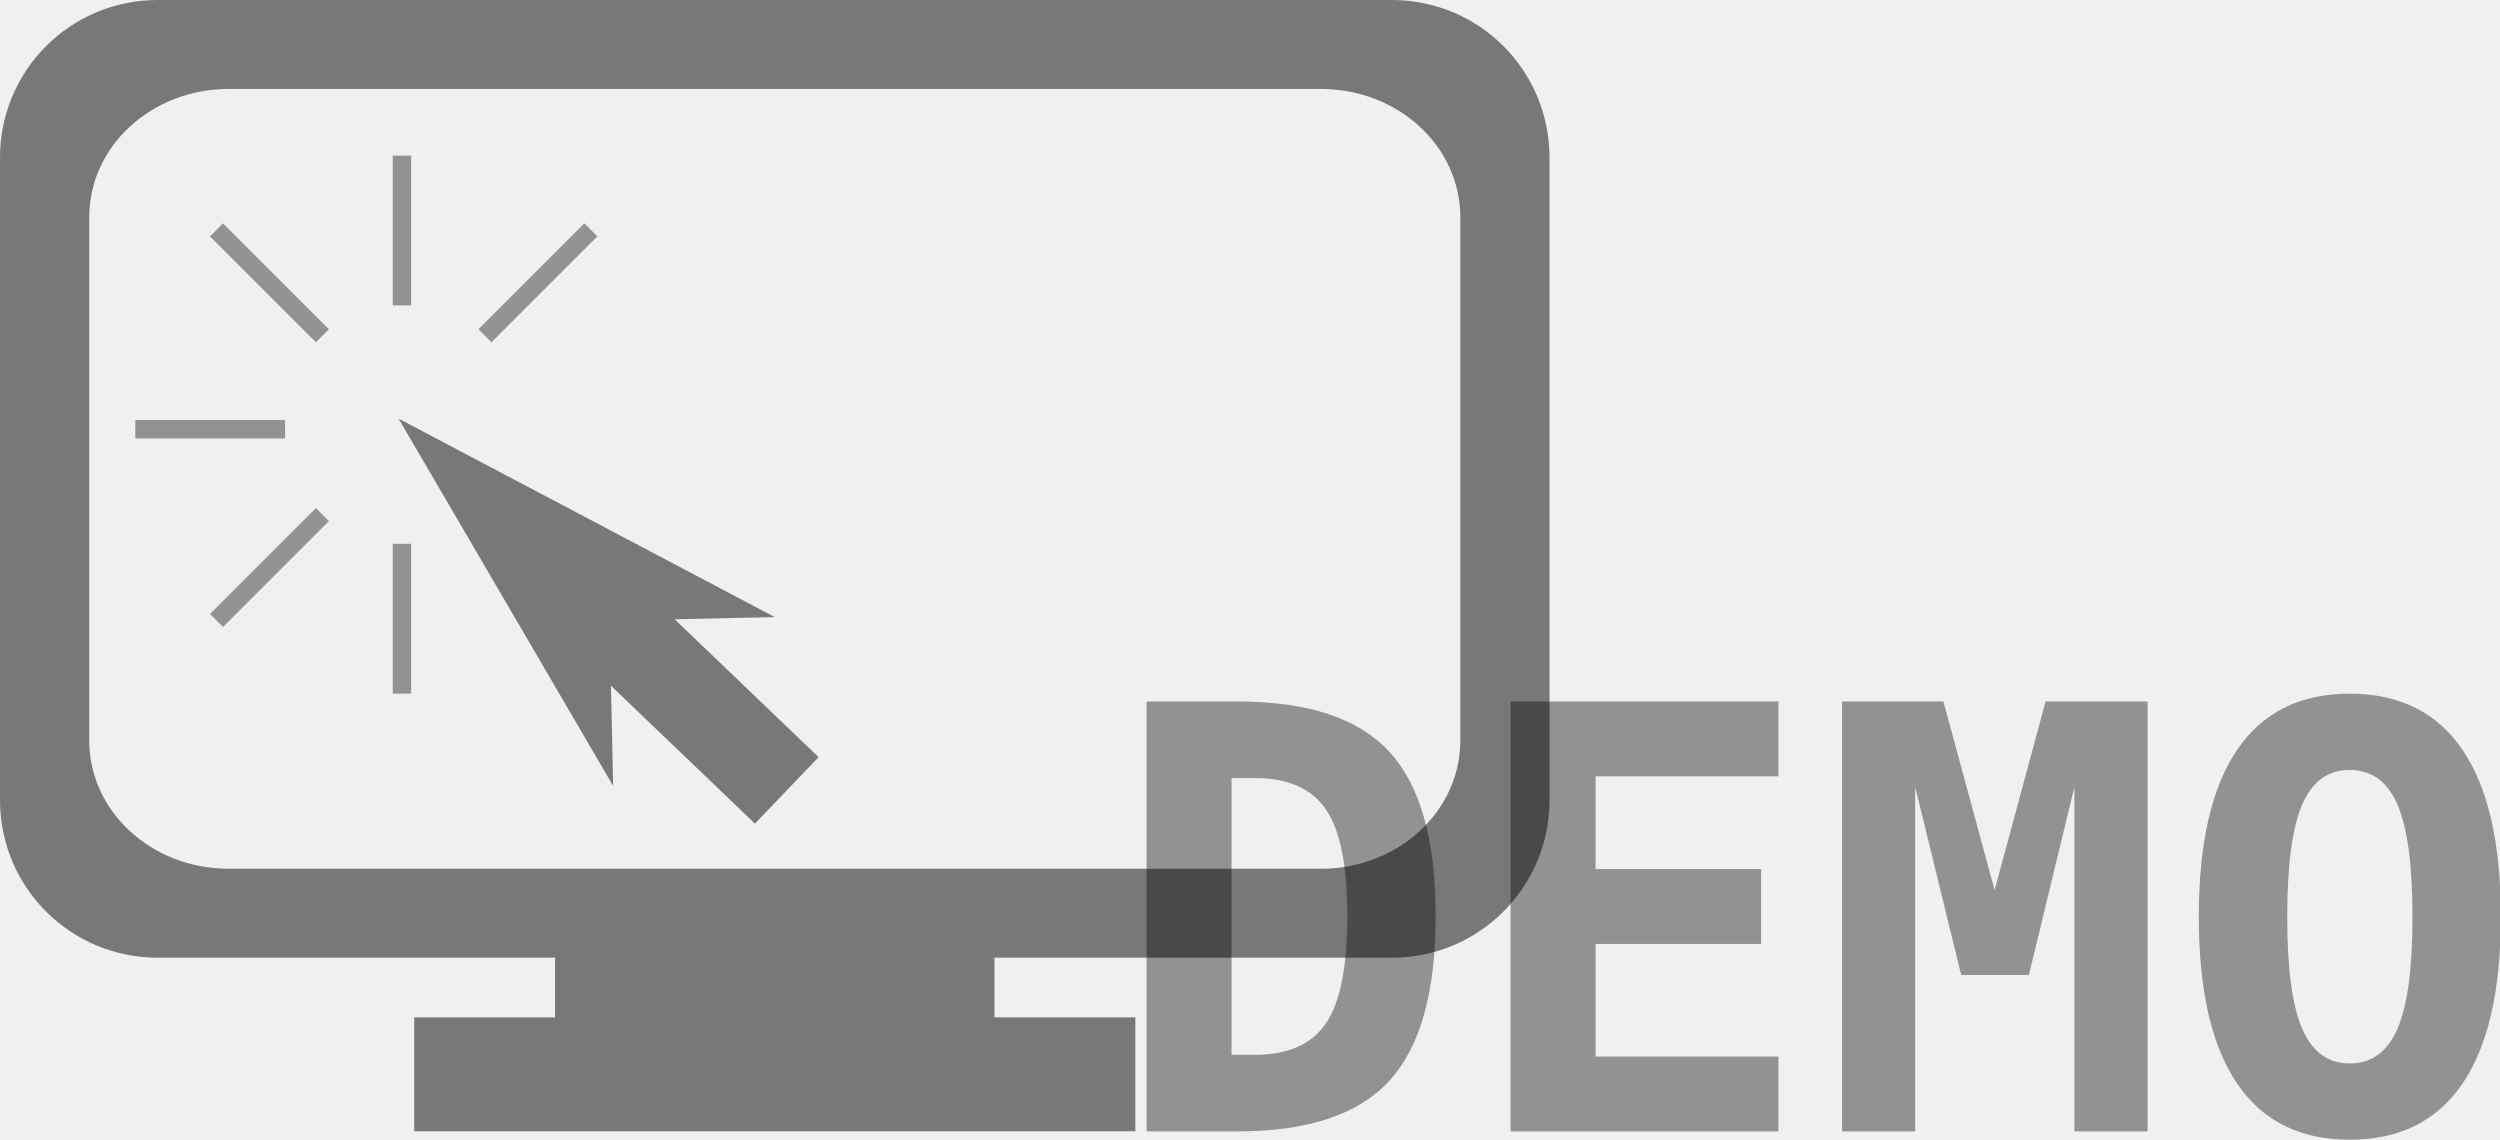
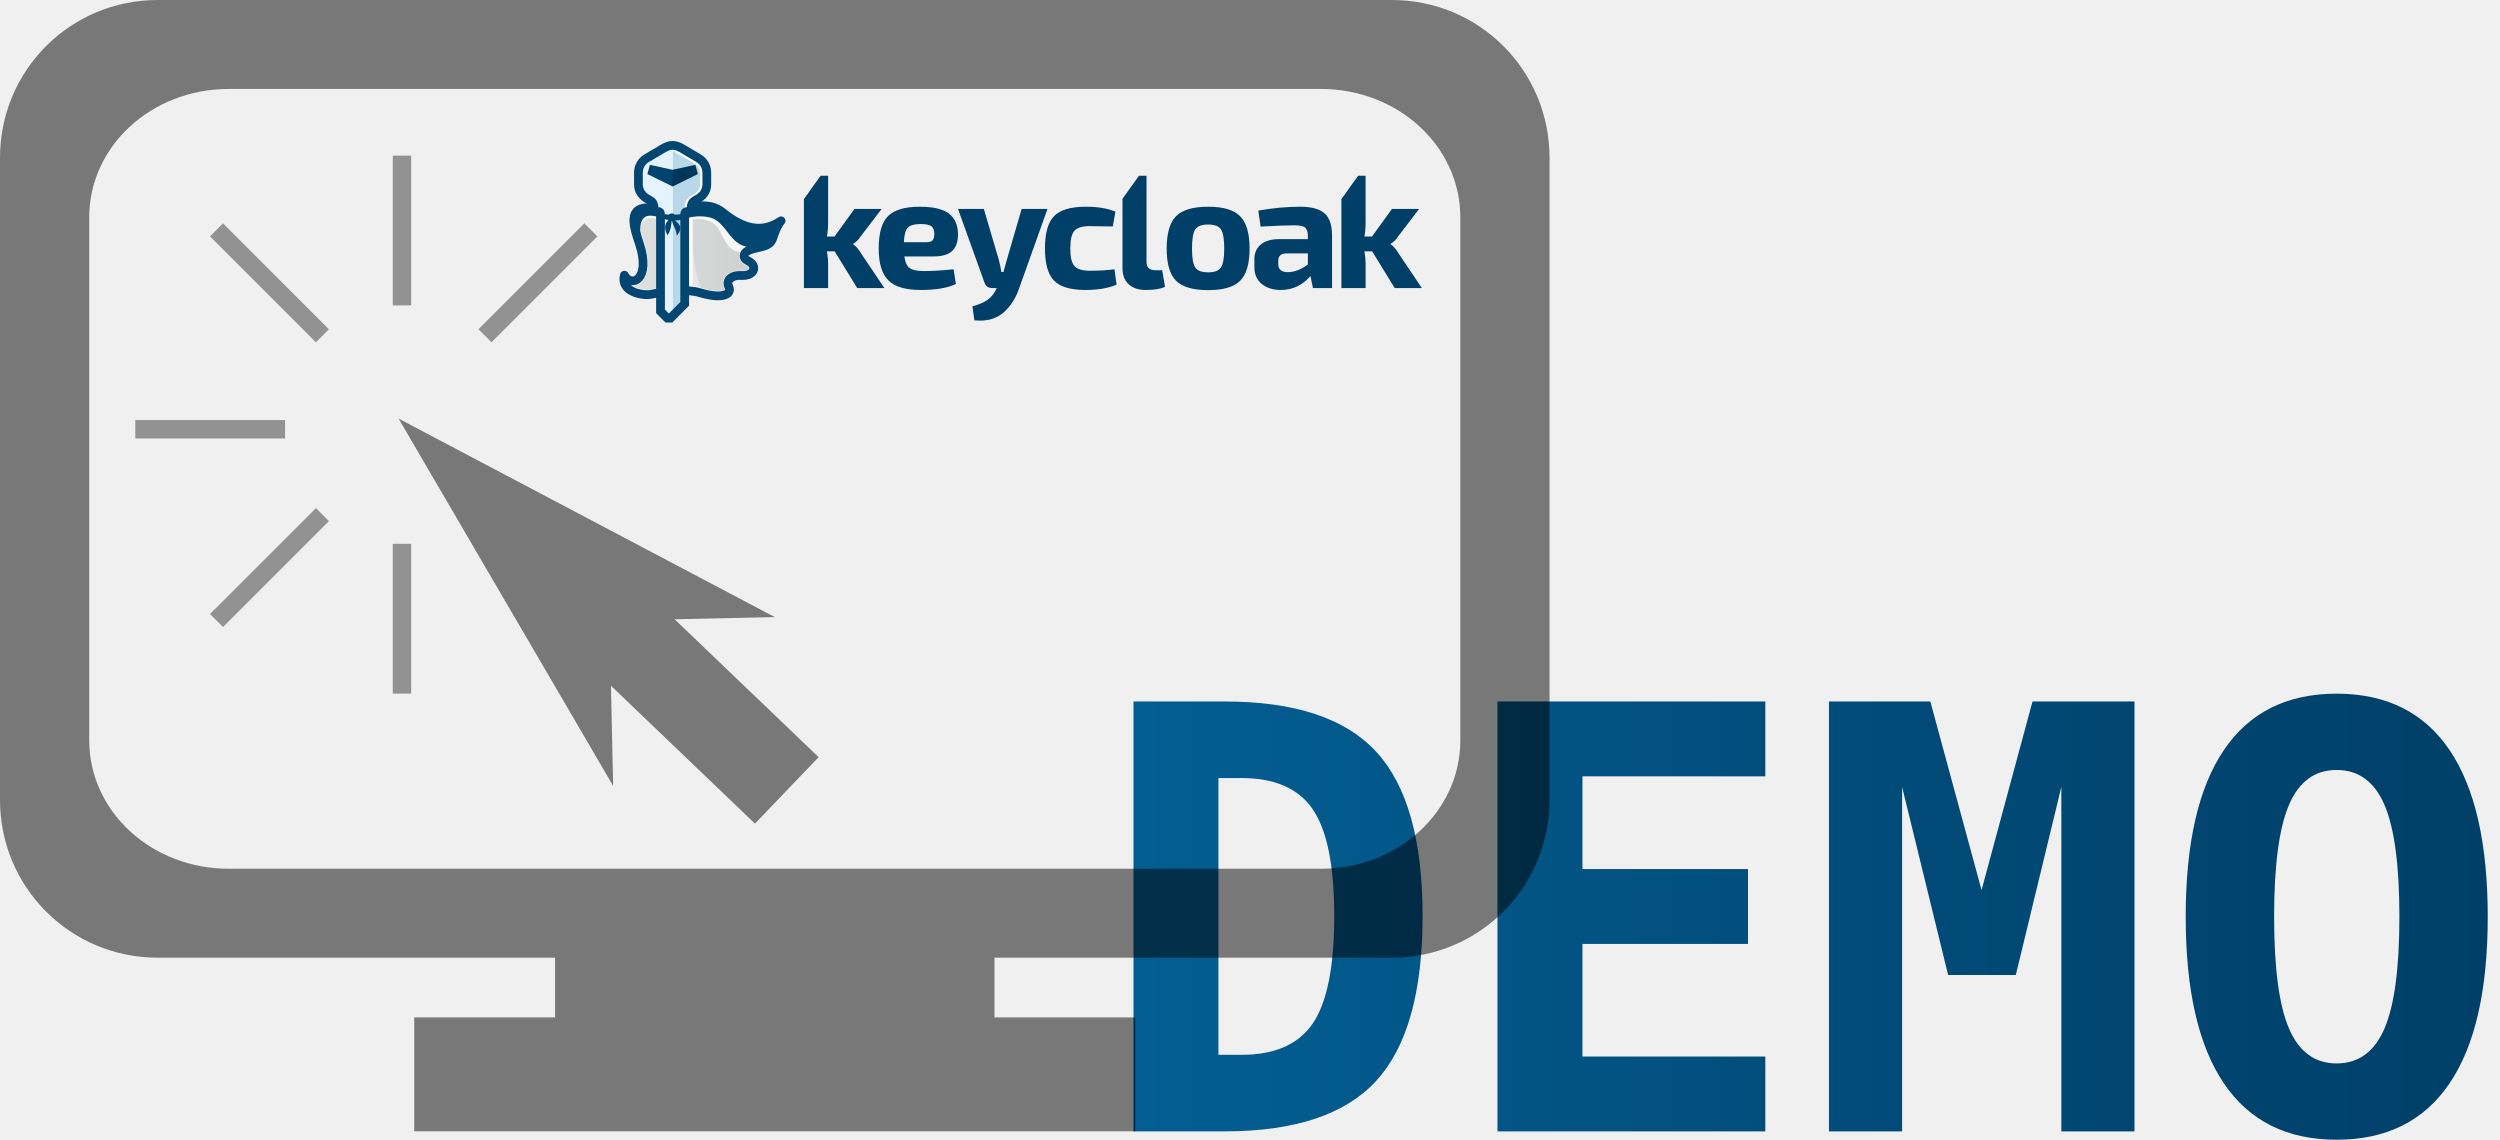
- <svg xmlns="http://www.w3.org/2000/svg" width="570.36" height="260.022" viewBox="0 0 570.36 260.022" id="svg5756" version="1.1">
+ <svg xmlns="http://www.w3.org/2000/svg" xmlns:xlink="http://www.w3.org/1999/xlink" width="570.36" height="260.022" viewBox="0 0 570.36 260.022" id="svg5756" version="1.1">
  <defs id="defs5758">
    <marker orient="auto" refY="0" refX="0" id="TriangleOutM" style="overflow:visible">
      <path id="path7034" d="m 5.77,0 -8.65,5 0,-10 8.65,5 z" style="fill:#000000;fill-opacity:1;fill-rule:evenodd;stroke:#000000;stroke-width:1pt;stroke-opacity:1" transform="scale(0.4,0.4)" />
    </marker>
    <marker orient="auto" refY="0" refX="0" id="TriangleOutL" style="overflow:visible">
      <path id="path7031" d="m 5.77,0 -8.65,5 0,-10 8.65,5 z" style="fill:#000000;fill-opacity:1;fill-rule:evenodd;stroke:#000000;stroke-width:1pt;stroke-opacity:1" transform="scale(0.8,0.8)" />
    </marker>
    <marker orient="auto" refY="0" refX="0" id="marker7958" style="overflow:visible">
      <path id="path7960" d="M 0,0 5,-5 -12.5,0 5,5 0,0 Z" style="fill:#000000;fill-opacity:1;fill-rule:evenodd;stroke:#000000;stroke-width:1pt;stroke-opacity:1" transform="matrix(-0.2,0,0,-0.2,-1.2,0)" />
    </marker>
    <marker orient="auto" refY="0" refX="0" id="DotL" style="overflow:visible">
      <path id="path6950" d="m -2.5,-1 c 0,2.76 -2.24,5 -5,5 -2.76,0 -5,-2.24 -5,-5 0,-2.76 2.24,-5 5,-5 2.76,0 5,2.24 5,5 z" style="fill:#000000;fill-opacity:1;fill-rule:evenodd;stroke:#000000;stroke-width:1pt;stroke-opacity:1" transform="matrix(0.8,0,0,0.8,5.92,0.8)" />
    </marker>
    <marker orient="auto" refY="0" refX="0" id="Tail" style="overflow:visible">
      <g id="g6925" transform="scale(-1.2,-1.2)" style="fill:#000000;fill-opacity:1;stroke:#000000;stroke-opacity:1">
        <path id="path6927" d="M -3.805,-3.959 0.544,0" style="fill:#000000;fill-opacity:1;fill-rule:evenodd;stroke:#000000;stroke-width:0.8;stroke-linecap:round;stroke-opacity:1" />
        <path id="path6929" d="M -1.287,-3.959 3.062,0" style="fill:#000000;fill-opacity:1;fill-rule:evenodd;stroke:#000000;stroke-width:0.8;stroke-linecap:round;stroke-opacity:1" />
        <path id="path6931" d="M 1.305,-3.959 5.654,0" style="fill:#000000;fill-opacity:1;fill-rule:evenodd;stroke:#000000;stroke-width:0.8;stroke-linecap:round;stroke-opacity:1" />
        <path id="path6933" d="M -3.805,4.178 0.544,0.22" style="fill:#000000;fill-opacity:1;fill-rule:evenodd;stroke:#000000;stroke-width:0.8;stroke-linecap:round;stroke-opacity:1" />
        <path id="path6935" d="M -1.287,4.178 3.062,0.22" style="fill:#000000;fill-opacity:1;fill-rule:evenodd;stroke:#000000;stroke-width:0.8;stroke-linecap:round;stroke-opacity:1" />
        <path id="path6937" d="M 1.305,4.178 5.654,0.22" style="fill:#000000;fill-opacity:1;fill-rule:evenodd;stroke:#000000;stroke-width:0.8;stroke-linecap:round;stroke-opacity:1" />
      </g>
    </marker>
    <marker orient="auto" refY="0" refX="0" id="marker7468" style="overflow:visible">
      <path id="path7470" style="fill:#000000;fill-opacity:1;fill-rule:evenodd;stroke:#000000;stroke-width:0.625;stroke-linejoin:round;stroke-opacity:1" d="M 8.719,4.034 -2.207,0.016 8.719,-4.002 c -1.745,2.372 -1.735,5.617 -6e-7,8.035 z" transform="scale(-0.6,-0.6)" />
    </marker>
    <marker orient="auto" refY="0" refX="0" id="marker7351" style="overflow:visible">
      <path id="path6904" d="M 0,0 5,-5 -12.5,0 5,5 0,0 Z" style="fill:#000000;fill-opacity:1;fill-rule:evenodd;stroke:#000000;stroke-width:1pt;stroke-opacity:1" transform="matrix(-0.2,0,0,-0.2,-1.2,0)" />
    </marker>
    <marker orient="auto" refY="0" refX="0" id="Arrow2Mend" style="overflow:visible">
      <path id="path6916" style="fill:#000000;fill-opacity:1;fill-rule:evenodd;stroke:#000000;stroke-width:0.625;stroke-linejoin:round;stroke-opacity:1" d="M 8.719,4.034 -2.207,0.016 8.719,-4.002 c -1.745,2.372 -1.735,5.617 -6e-7,8.035 z" transform="scale(-0.6,-0.6)" />
    </marker>
    <marker orient="auto" refY="0" refX="0" id="marker7189" style="overflow:visible">
      <path id="path7191" style="fill:#000000;fill-opacity:1;fill-rule:evenodd;stroke:#000000;stroke-width:0.625;stroke-linejoin:round;stroke-opacity:1" d="M 8.719,4.034 -2.207,0.016 8.719,-4.002 c -1.745,2.372 -1.735,5.617 -6e-7,8.035 z" transform="matrix(-1.1,0,0,-1.1,-1.1,0)" />
    </marker>
    <marker orient="auto" refY="0" refX="0" id="Arrow2Lend" style="overflow:visible">
      <path id="path6910" style="fill:#000000;fill-opacity:1;fill-rule:evenodd;stroke:#000000;stroke-width:0.625;stroke-linejoin:round;stroke-opacity:1" d="M 8.719,4.034 -2.207,0.016 8.719,-4.002 c -1.745,2.372 -1.735,5.617 -6e-7,8.035 z" transform="matrix(-1.1,0,0,-1.1,-1.1,0)" />
    </marker>
    <marker orient="auto" refY="0" refX="0" id="Arrow1Sstart" style="overflow:visible">
      <path id="path8706" d="M 0,0 5,-5 -12.5,0 5,5 0,0 Z" style="fill-rule:evenodd;stroke:#000000;stroke-width:1pt" transform="matrix(0.2,0,0,0.2,1.2,0)" />
    </marker>
    <marker orient="auto" refY="0" refX="0" id="Arrow1Send" style="overflow:visible">
      <path id="path8709" d="M 0,0 5,-5 -12.5,0 5,5 0,0 Z" style="fill-rule:evenodd;stroke:#000000;stroke-width:1pt" transform="matrix(-0.2,0,0,-0.2,-1.2,0)" />
    </marker>
    <marker orient="auto" refY="0" refX="0" id="marker5848" style="overflow:visible">
      <path id="path5491" d="M 0,0 5,-5 -12.5,0 5,5 0,0 Z" style="fill:#000000;fill-opacity:1;fill-rule:evenodd;stroke:#000000;stroke-width:1pt;stroke-opacity:1" transform="matrix(-0.2,0,0,-0.2,-1.2,0)" />
    </marker>
+     <linearGradient xlink:href="#SVGID_15_" id="linearGradient8224" gradientUnits="userSpaceOnUse" gradientTransform="matrix(1,0,0,-1,409.5345,403.2339)" x1="-159.641" y1="118.894" x2="-159.641" y2="118.894" />
+     <linearGradient id="SVGID_15_" gradientUnits="userSpaceOnUse" x1="-159.641" y1="118.894" x2="-159.641" y2="118.894" gradientTransform="matrix(1,0,0,-1,194,182.5)">
+       <stop offset="0" style="stop-color:#F6F6F6" id="stop164" />
+       <stop offset="0.539" style="stop-color:#E4E4E4" id="stop166" />
+       <stop offset="1" style="stop-color:#DADADA" id="stop168" />
+     </linearGradient>
+     <linearGradient xlink:href="#SVGID_14_" id="linearGradient8222" gradientUnits="userSpaceOnUse" gradientTransform="matrix(1.746521,0,0,-1.780365,277.7659,-120.0937)" x1="-170.411" y1="170.666" x2="-170.411" y2="160.498" />
+     <linearGradient id="SVGID_14_" gradientUnits="userSpaceOnUse" x1="-170.411" y1="170.666" x2="-170.411" y2="160.498" gradientTransform="matrix(1.746521,0,0,-1.780365,206.6039,-1146.903)">
+       <stop offset="0" style="stop-color:#00639A" id="stop141" />
+       <stop offset="0.235" style="stop-color:#00578A" id="stop143" />
+       <stop offset="0.507" style="stop-color:#004D7B" id="stop145" />
+       <stop offset="0.717" style="stop-color:#004773" id="stop147" />
+       <stop offset="1" style="stop-color:#00446E" id="stop149" />
+     </linearGradient>
+     <linearGradient xlink:href="#SVGID_6_" id="linearGradient8206" gradientUnits="userSpaceOnUse" gradientTransform="matrix(1.746521,0,0,-1.780365,277.7659,-120.0937)" x1="-72.488" y1="166.5" x2="-72.488" y2="111.153" />
+     <linearGradient id="SVGID_6_" gradientUnits="userSpaceOnUse" x1="-72.488" y1="166.5" x2="-72.488" y2="111.153" gradientTransform="matrix(1.746521,0,0,-1.780365,206.6039,-1146.903)">
+       <stop offset="0" style="stop-color:#035E93" id="stop69" />
+       <stop offset="0.591" style="stop-color:#014A77" id="stop71" />
+       <stop offset="1" style="stop-color:#004068" id="stop73" />
+     </linearGradient>
+     <linearGradient xlink:href="#SVGID_7_" id="linearGradient8208" gradientUnits="userSpaceOnUse" gradientTransform="matrix(1.746521,0,0,-1.780365,277.7659,-120.0937)" x1="-38.864" y1="166.5" x2="-38.864" y2="111.154" />
+     <linearGradient id="SVGID_7_" gradientUnits="userSpaceOnUse" x1="-38.864" y1="166.5" x2="-38.864" y2="111.154" gradientTransform="matrix(1.746521,0,0,-1.780365,206.6039,-1146.903)">
+       <stop offset="0" style="stop-color:#035E93" id="stop78" />
+       <stop offset="0.591" style="stop-color:#014A77" id="stop80" />
+       <stop offset="1" style="stop-color:#004068" id="stop82" />
+     </linearGradient>
+     <linearGradient xlink:href="#SVGID_8_" id="linearGradient8210" gradientUnits="userSpaceOnUse" gradientTransform="matrix(1.746521,0,0,-1.780365,277.7659,-120.0937)" x1="-7.778" y1="166.5" x2="-7.778" y2="111.153" />
+     <linearGradient id="SVGID_8_" gradientUnits="userSpaceOnUse" x1="-7.778" y1="166.5" x2="-7.778" y2="111.153" gradientTransform="matrix(1.746521,0,0,-1.780365,206.6039,-1146.903)">
+       <stop offset="0" style="stop-color:#035E93" id="stop87" />
+       <stop offset="0.591" style="stop-color:#014A77" id="stop89" />
+       <stop offset="1" style="stop-color:#004068" id="stop91" />
+     </linearGradient>
+     <linearGradient xlink:href="#SVGID_9_" id="linearGradient8212" gradientUnits="userSpaceOnUse" gradientTransform="matrix(1.746521,0,0,-1.780365,277.7659,-120.0937)" x1="42.972" y1="166.5" x2="42.972" y2="111.153" />
+     <linearGradient id="SVGID_9_" gradientUnits="userSpaceOnUse" x1="42.972" y1="166.5" x2="42.972" y2="111.153" gradientTransform="matrix(1.746521,0,0,-1.780365,206.6039,-1146.903)">
+       <stop offset="0" style="stop-color:#035E93" id="stop96" />
+       <stop offset="0.591" style="stop-color:#014A77" id="stop98" />
+       <stop offset="1" style="stop-color:#004068" id="stop100" />
+     </linearGradient>
+     <linearGradient xlink:href="#SVGID_10_" id="linearGradient8214" gradientUnits="userSpaceOnUse" gradientTransform="matrix(1.746521,0,0,-1.780365,277.7659,-120.0937)" x1="76.882" y1="166.5" x2="76.882" y2="111.153" />
+     <linearGradient id="SVGID_10_" gradientUnits="userSpaceOnUse" x1="76.882" y1="166.5" x2="76.882" y2="111.153" gradientTransform="matrix(1.746521,0,0,-1.780365,206.6039,-1146.903)">
+       <stop offset="0" style="stop-color:#035E93" id="stop105" />
+       <stop offset="0.591" style="stop-color:#014A77" id="stop107" />
+       <stop offset="1" style="stop-color:#004068" id="stop109" />
+     </linearGradient>
+     <linearGradient xlink:href="#SVGID_11_" id="linearGradient8216" gradientUnits="userSpaceOnUse" gradientTransform="matrix(1.746521,0,0,-1.780365,277.7659,-120.0937)" x1="-102.062" y1="166.5" x2="-102.062" y2="111.154" />
+     <linearGradient id="SVGID_11_" gradientUnits="userSpaceOnUse" x1="-102.062" y1="166.5" x2="-102.062" y2="111.154" gradientTransform="matrix(1.746521,0,0,-1.780365,206.6039,-1146.903)">
+       <stop offset="0" style="stop-color:#035E93" id="stop114" />
+       <stop offset="0.591" style="stop-color:#014A77" id="stop116" />
+       <stop offset="1" style="stop-color:#004068" id="stop118" />
+     </linearGradient>
+     <linearGradient xlink:href="#SVGID_12_" id="linearGradient8218" gradientUnits="userSpaceOnUse" gradientTransform="matrix(1.746521,0,0,-1.780365,277.7659,-120.0937)" x1="17.316" y1="166.5" x2="17.316" y2="111.153" />
+     <linearGradient id="SVGID_12_" gradientUnits="userSpaceOnUse" x1="17.316" y1="166.5" x2="17.316" y2="111.153" gradientTransform="matrix(1.746521,0,0,-1.780365,206.6039,-1146.903)">
+       <stop offset="0" style="stop-color:#035E93" id="stop123" />
+       <stop offset="0.591" style="stop-color:#014A77" id="stop125" />
+       <stop offset="1" style="stop-color:#004068" id="stop127" />
+     </linearGradient>
+     <linearGradient xlink:href="#SVGID_13_" id="linearGradient8220" gradientUnits="userSpaceOnUse" gradientTransform="matrix(1.746521,0,0,-1.780365,277.7659,-120.0937)" x1="112.103" y1="166.5" x2="112.103" y2="111.154" />
+     <linearGradient id="SVGID_13_" gradientUnits="userSpaceOnUse" x1="112.103" y1="166.5" x2="112.103" y2="111.154" gradientTransform="matrix(1.746521,0,0,-1.780365,206.6039,-1146.903)">
+       <stop offset="0" style="stop-color:#035E93" id="stop132" />
+       <stop offset="0.591" style="stop-color:#014A77" id="stop134" />
+       <stop offset="1" style="stop-color:#004068" id="stop136" />
+     </linearGradient>
+     <linearGradient xlink:href="#SVGID_5_" id="linearGradient8204" gradientUnits="userSpaceOnUse" gradientTransform="matrix(1,0,0,-1,409.5345,403.2339)" x1="-177.073" y1="165.825" x2="-168.448" y2="123.575" />
+     <linearGradient id="SVGID_5_" gradientUnits="userSpaceOnUse" x1="-177.073" y1="165.825" x2="-168.448" y2="123.575" gradientTransform="matrix(1,0,0,-1,194,182.5)">
+       <stop offset="0" style="stop-color:#F1F9FE" id="stop52" />
+       <stop offset="0.425" style="stop-color:#E9F5FD" id="stop54" />
+       <stop offset="1" style="stop-color:#E4F3FD" id="stop56" />
+     </linearGradient>
+     <linearGradient xlink:href="#SVGID_4_" id="linearGradient8202" gradientUnits="userSpaceOnUse" gradientTransform="matrix(1,0,0,-1,409.5345,403.2339)" x1="-180.033" y1="141.654" x2="-149.199" y2="149.321" />
+     <linearGradient id="SVGID_4_" gradientUnits="userSpaceOnUse" x1="-180.033" y1="141.654" x2="-149.199" y2="149.321" gradientTransform="matrix(1,0,0,-1,194,182.5)">
+       <stop offset="0" style="stop-color:#B8D7E9" id="stop41" />
+       <stop offset="0.332" style="stop-color:#CCE3F1" id="stop43" />
+       <stop offset="0.694" style="stop-color:#DAEBF7" id="stop45" />
+       <stop offset="1" style="stop-color:#DFEEF9" id="stop47" />
+     </linearGradient>
+     <linearGradient xlink:href="#SVGID_3_" id="linearGradient8200" gradientUnits="userSpaceOnUse" gradientTransform="translate(603.5345,-492.7661)" x1="-356.992" y1="766.713" x2="-349.992" y2="747.212" />
+     <linearGradient id="SVGID_3_" gradientUnits="userSpaceOnUse" x1="-356.992" y1="766.713" x2="-349.992" y2="747.212" gradientTransform="translate(388,-713.5)">
+       <stop offset="0" style="stop-color:#F6F6F6" id="stop22" />
+       <stop offset="1" style="stop-color:#B2B3B3" id="stop24" />
+     </linearGradient>
+     <linearGradient xlink:href="#SVGID_2_" id="linearGradient8198" gradientUnits="userSpaceOnUse" gradientTransform="translate(215.5345,220.7339)" x1="36.19" y1="47.217" x2="27.917" y2="47.217" />
+     <linearGradient gradientTransform="translate(6.915835e-6,2.9744755e-6)" id="SVGID_2_" gradientUnits="userSpaceOnUse" x1="36.19" y1="47.217" x2="27.917" y2="47.217">
+       <stop offset="0" style="stop-color:#E6E6E6" id="stop15" />
+       <stop offset="1" style="stop-color:#B2B3B3" id="stop17" />
+     </linearGradient>
+     <linearGradient xlink:href="#SVGID_1_" id="linearGradient8196" gradientUnits="userSpaceOnUse" gradientTransform="matrix(1,0,0,-1,409.5345,403.2339)" x1="-189.849" y1="135.87" x2="-127.186" y2="135.87" />
+     <linearGradient id="SVGID_1_" gradientUnits="userSpaceOnUse" x1="-189.849" y1="135.87" x2="-127.186" y2="135.87" gradientTransform="matrix(1,0,0,-1,194,182.5)">
+       <stop offset="0" style="stop-color:#FDFDFD" id="stop4" />
+       <stop offset="0.145" style="stop-color:#F4F5F5" id="stop6" />
+       <stop offset="0.684" style="stop-color:#D9DBDB" id="stop8" />
+       <stop offset="1" style="stop-color:#CFD1D1" id="stop10" />
+     </linearGradient>
+     <linearGradient xlink:href="#linearGradient3294" id="linearGradient21020" x1="362.856" y1="530.225" x2="671.625" y2="530.225" gradientUnits="userSpaceOnUse" gradientTransform="translate(-2.989848,0)" />
  </defs>
  <g id="layer1" transform="translate(-101.2653,-321.0838)">
-     <text id="text6470-7" y="579.201" x="353.855" style="font-style:normal;font-variant:normal;font-weight:bold;font-stretch:normal;font-size:134.545px;line-height:125%;font-family:'DejaVu Sans Mono';-inkscape-font-specification:'DejaVu Sans Mono, Bold';text-align:start;letter-spacing:0px;word-spacing:0px;writing-mode:lr-tb;text-anchor:start;fill:#000000;fill-opacity:0.392;stroke:none;stroke-width:1px;stroke-linecap:butt;stroke-linejoin:miter;stroke-opacity:1" xml:space="preserve">
-       <tspan style="font-style:normal;font-variant:normal;font-weight:bold;font-stretch:normal;font-size:134.545px;line-height:125%;font-family:'DejaVu Sans Mono';-inkscape-font-specification:'DejaVu Sans Mono, Bold';text-align:start;writing-mode:lr-tb;text-anchor:start;fill:#000000;fill-opacity:0.392" y="579.201" x="353.855" id="tspan6472-4">DEMO</tspan>
+     <text id="text6470-7" y="579.201" x="350.866" style="font-style:normal;font-variant:normal;font-weight:bold;font-stretch:normal;font-size:134.545px;line-height:125%;font-family:'DejaVu Sans Mono';-inkscape-font-specification:'DejaVu Sans Mono, Bold';text-align:start;letter-spacing:0px;word-spacing:0px;writing-mode:lr-tb;text-anchor:start;fill:url(#linearGradient21020);fill-opacity:1;stroke:none;stroke-width:1px;stroke-linecap:butt;stroke-linejoin:miter;stroke-opacity:1" xml:space="preserve">
+       <tspan style="font-style:normal;font-variant:normal;font-weight:bold;font-stretch:normal;font-size:134.545px;line-height:125%;font-family:'DejaVu Sans Mono';-inkscape-font-specification:'DejaVu Sans Mono, Bold';text-align:start;writing-mode:lr-tb;text-anchor:start;fill:url(#linearGradient21020);fill-opacity:1" y="579.201" x="350.866" id="tspan6472-4">DEMO</tspan>
    </text>
+     <g id="g20950" transform="translate(-9.285714,-118.5714)">
+       <path style="fill:url(#linearGradient8196)" d="m 288.75,490.032 c -4.125,2.808 -8.41,2.068 -13.274,-1.886 -2.804,-2.28 -6.384,-1.556 -8.824,-0.817 -1.516,0.461 -3.621,0.418 -5.45,0.042 -8.003,-1.646 -6.258,3.391 -4.775,7.872 2.724,8.223 -1.853,10.128 -3.426,7.198 -1.011,3.716 4.087,4.815 6.262,4.326 3.439,-0.773 8.045,-1.209 10.903,-0.352 5.465,1.638 7.515,0.288 6.609,-1.444 -0.298,-0.568 -0.131,-1.374 0.334,-1.756 1.623,-1.333 3.032,-0.21 4.585,-1.094 1.207,-0.689 1.189,-2.206 -0.681,-3.068 -0.991,-0.457 -0.944,-1.618 0.105,-2.157 2.136,-1.096 5.01,-0.582 5.726,-2.886 0.256,-0.825 0.973,-2.898 1.906,-3.978 z" id="path12" />
+       <path style="fill:url(#linearGradient8198)" d="m 268.165,489.025 c 0,2.799 0.424,12.805 2.598,17.078 l -5.001,-0.109 0,-17.678 2.402,0.709 z" id="path19" />
+       <path style="fill:url(#linearGradient8200)" d="m 256.927,495.625 c -1.581,-4.189 -3.727,-9.338 4.277,-7.692 1.828,0.376 3.933,0.418 5.45,-0.042 2.44,-0.74 5.71,-1.373 8.31,0.854 5.082,4.352 9.662,4.657 13.787,1.849 -0.933,1.081 -1.778,3.125 -1.907,3.978 -0.108,0.726 -0.649,1.052 -1.364,1.336 -10.603,4.223 -8.814,-2.981 -12.225,-5.325 -1.808,-1.244 -4.428,-1.174 -6.44,-0.456 -1.816,0.648 -3.686,0.485 -5.63,-0.222 -3.245,-1.183 -5.425,-0.559 -4.258,5.72 z" id="path26" />
+       <g style="opacity:0.75" transform="matrix(0.5725668,0,0,0.5616826,250.495,470.6885)" id="g28">
+         <path style="fill:#ffffff" d="m 35.561,30.336 c 2.719,0 4.941,0.747 6.795,2.284 5.541,4.592 10.63,6.823 15.557,6.823 1.473,0 2.934,-0.206 4.373,-0.615 -0.317,0.854 -0.559,1.602 -0.714,2.111 -0.432,1.414 -1.598,1.811 -4.357,2.437 -1.463,0.332 -3.121,0.708 -4.656,1.513 -1.577,0.824 -2.536,2.322 -2.503,3.908 0.032,1.51 0.928,2.822 2.396,3.514 1.153,0.541 1.478,1.135 1.487,1.373 0.012,0.26 -0.343,0.487 -0.45,0.551 -0.597,0.346 -1.181,0.412 -2.051,0.412 -0.16,0 -0.321,-0.002 -0.482,-0.004 -0.179,-0.002 -0.356,-0.004 -0.535,-0.004 -1.632,0 -3.393,0.211 -5.219,1.74 -1.545,1.294 -2.019,3.742 -1.078,5.573 0.137,0.267 0.141,0.405 0.149,0.407 -0.093,0.127 -0.771,0.567 -2.586,0.567 -1.776,0 -4.107,-0.426 -6.741,-1.229 -2.005,-0.613 -4.512,-0.924 -7.451,-0.924 -3.827,0 -8.428,0.553 -12.624,1.515 -0.412,0.094 -0.934,0.144 -1.509,0.144 -1.875,0 -4.187,-0.543 -5.673,-1.594 1.674,-0.011 3.264,-0.886 4.366,-2.404 1.341,-1.844 3.15,-6.289 0.213,-15.33 l -0.081,-0.25 C 10.909,38.918 9.317,34.02 10.646,32.191 11.154,31.492 12.282,31.138 14,31.138 c 1.188,0 2.632,0.177 4.295,0.525 1.76,0.369 3.618,0.563 5.375,0.563 1.944,0 3.676,-0.231 5.144,-0.686 1.664,-0.519 4.176,-1.204 6.747,-1.204 m 0,-2 c -2.663,0 -5.243,0.641 -7.34,1.29 -1.324,0.41 -2.904,0.596 -4.553,0.596 -1.649,0 -3.367,-0.187 -4.965,-0.521 -1.854,-0.389 -3.409,-0.568 -4.704,-0.568 -8.474,0 -5.881,7.664 -3.635,14.583 3.376,10.394 0.327,15.117 -2.708,15.117 -1.241,0 -2.479,-0.789 -3.276,-2.302 -1.506,5.643 4.751,7.896 8.98,7.896 0.729,0 1.397,-0.067 1.956,-0.194 C 19,63.389 23.45,62.77 27.493,62.77 c 2.549,0 4.936,0.246 6.866,0.836 3.037,0.929 5.472,1.318 7.326,1.318 3.975,0 5.295,-1.785 4.216,-3.888 -0.52,-1.013 -0.229,-2.446 0.583,-3.126 1.375,-1.152 2.663,-1.274 3.935,-1.274 0.34,0 0.679,0.009 1.018,0.009 1.005,0 2.011,-0.076 3.055,-0.682 2.108,-1.227 2.077,-3.927 -1.19,-5.463 -1.731,-0.814 -1.649,-2.881 0.184,-3.84 3.73,-1.952 8.75,-1.036 10,-5.139 0.448,-1.47 1.7,-5.159 3.33,-7.083 -2.906,2.017 -5.857,3.005 -8.902,3.005 -4.504,0 -9.211,-2.163 -14.28,-6.364 -2.489,-2.06 -5.325,-2.743 -8.073,-2.743 l 0,0 z m 31.253,6.102 0.005,0 -0.005,0 z" id="path30" />
+       </g>
+       <line style="fill:none;stroke:#ffffff;stroke-width:3.5;stroke-miterlimit:10" stroke-miterlimit="10" x1="266.815" y1="506.165" x2="266.815" y2="488.627" id="line32" />
+       <path style="fill:none;stroke:#034672;stroke-width:2;stroke-linecap:round;stroke-linejoin:round;stroke-miterlimit:10" stroke-miterlimit="10" d="m 288.75,490.032 c -4.125,2.808 -8.41,2.068 -13.274,-1.886 -2.804,-2.28 -6.384,-1.556 -8.824,-0.817 -1.516,0.461 -3.621,0.418 -5.45,0.042 -8.003,-1.646 -6.258,3.391 -4.775,7.872 2.724,8.223 -1.853,10.128 -3.426,7.198 -1.011,3.716 4.087,4.815 6.262,4.326 3.439,-0.773 8.045,-1.209 10.903,-0.352 5.465,1.638 7.515,0.288 6.609,-1.444 -0.298,-0.568 -0.131,-1.374 0.334,-1.756 1.623,-1.333 3.032,-0.21 4.585,-1.094 1.207,-0.689 1.189,-2.206 -0.681,-3.068 -0.991,-0.457 -0.944,-1.618 0.105,-2.157 2.136,-1.096 5.01,-0.582 5.726,-2.886 0.256,-0.825 0.973,-2.898 1.906,-3.978 z" id="path34" />
+       <path style="fill:#034672" d="m 256.927,495.063 c -1.581,-4.189 -3.727,-9.338 4.277,-7.692 1.828,0.376 3.933,0.418 5.45,-0.042 2.44,-0.74 5.71,-1.373 8.31,0.854 5.082,4.352 9.662,4.657 13.787,1.849 -0.933,1.081 -1.778,3.125 -1.907,3.978 -0.108,0.726 -0.639,1.076 -1.364,1.336 -7.512,2.693 -8.087,-3.082 -11.498,-5.429 -1.808,-1.244 -5.155,-1.072 -7.167,-0.354 -1.816,0.648 -3.686,0.485 -5.63,-0.222 -3.245,-1.182 -5.425,-0.558 -4.258,5.721 z" id="path36" />
+       <path style="fill:#ffffff" d="m 269.667,475.605 c -0.602,-0.334 -2.447,-1.467 -2.908,-1.721 -0.461,-0.254 -1.559,-1.057 -2.759,-1.057 -1.2,0 -2.298,0.802 -2.759,1.057 -0.461,0.254 -2.306,1.388 -2.908,1.721 -0.461,0.255 -2.132,1.144 -2.132,3.561 0,0.735 0,2.002 0,2.539 0,1.597 0.914,2.797 2.565,3.617 0.563,0.28 1.009,0.746 1.009,1.948 0,0.53 0.202,0.652 0.526,0.652 l 0.389,0 c 0.358,0 0.553,0.132 0.553,0.705 0,0.316 0,1.158 0,1.158 l 0,20.895 1.553,1.561 0.712,0 3.253,-3.268 0,-19.187 c 0,0 0,-0.843 0,-1.158 0,-0.573 0.195,-0.705 0.553,-0.705 l 0.389,0 c 0.324,0 0.526,-0.122 0.526,-0.652 0,-1.201 0.445,-1.668 1.009,-1.948 1.65,-0.821 2.565,-2.021 2.565,-3.617 0,-0.537 0,-1.804 0,-2.539 -0.002,-2.417 -1.673,-3.306 -2.134,-3.561 z" id="path38" />
+       <path style="fill:url(#linearGradient8202)" d="m 269.667,475.605 c -0.602,-0.334 -2.447,-1.467 -2.908,-1.721 -0.461,-0.254 -1.559,-1.057 -2.759,-1.057 l 0,38.919 2.759,-2.772 0,-19.187 c 0,0 0,-0.843 0,-1.158 0,-0.573 0.195,-0.705 0.553,-0.705 l 0.389,0 c 0.324,0 0.526,-0.122 0.526,-0.652 0,-1.201 0.445,-1.668 1.009,-1.948 1.65,-0.821 2.565,-2.021 2.565,-3.617 0,-0.537 0,-1.804 0,-2.539 -5.7e-4,-2.417 -1.672,-3.307 -2.133,-3.562 z" id="path49" />
+       <path style="fill:url(#linearGradient8204)" d="m 264,472.827 c -1.201,0 -2.298,0.802 -2.759,1.057 -0.461,0.254 -2.306,1.388 -2.908,1.721 -0.461,0.255 -2.132,1.144 -2.132,3.561 0,0.735 0,2.002 0,2.539 0,1.597 0.914,2.797 2.565,3.617 0.563,0.28 1.009,0.746 1.009,1.948 0,0.53 0.202,0.652 0.526,0.652 l 0.389,0 c 0.358,0 0.553,0.132 0.553,0.705 0,0.316 0,1.158 0,1.158 l 0,20.895 1.553,1.561 0.712,0 0.494,-0.496 -5.7e-4,-38.918 0,0 z" id="path58" />
+       <path style="fill:none;stroke:#ffffff;stroke-width:2;stroke-miterlimit:10" stroke-miterlimit="10" d="m 263.834,472.827 c 1.092,0.527 1.964,1.104 2.425,1.359 0.461,0.254 2.306,1.388 2.908,1.721 0.461,0.255 2.132,1.144 2.132,3.561 0,0.735 0,1.576 0,2.113 0,1.597 -0.914,2.797 -2.565,3.617 -0.563,0.28 -1.009,0.804 -1.009,2.005 l 0,0.695" id="path60" />
+       <path style="fill:none;stroke:#034672;stroke-width:2;stroke-miterlimit:10" stroke-miterlimit="10" d="m 269.667,475.605 c -0.602,-0.334 -2.447,-1.467 -2.908,-1.721 -0.461,-0.254 -1.559,-1.057 -2.759,-1.057 -1.2,0 -2.298,0.802 -2.759,1.057 -0.461,0.254 -2.306,1.388 -2.908,1.721 -0.461,0.255 -2.132,1.144 -2.132,3.561 0,0.735 0,2.002 0,2.539 0,1.597 0.914,2.797 2.565,3.617 0.563,0.28 1.009,0.746 1.009,1.948 0,0.53 0.202,0.652 0.526,0.652 l 0.389,0 c 0.358,0 0.553,0.132 0.553,0.705 0,0.316 0,1.158 0,1.158 l 0,20.895 1.553,1.561 0.712,0 3.253,-3.268 0,-19.187 c 0,0 0,-0.843 0,-1.158 0,-0.573 0.195,-0.705 0.553,-0.705 l 0.389,0 c 0.324,0 0.526,-0.122 0.526,-0.652 0,-1.201 0.445,-1.668 1.009,-1.948 1.65,-0.821 2.565,-2.021 2.565,-3.617 0,-0.537 0,-1.804 0,-2.539 -0.002,-2.417 -1.673,-3.306 -2.134,-3.561 z" id="path62" />
+       <path style="fill:#e9f6fe;stroke:#034672;stroke-width:2;stroke-miterlimit:10" stroke-miterlimit="10" d="M 272.485,489.786" id="path64" />
+       <g transform="matrix(0.5725668,0,0,0.5616826,250.495,470.6885)" id="g66">
+         <linearGradient id="linearGradient3240" gradientUnits="userSpaceOnUse" x1="-72.488" y1="166.5" x2="-72.488" y2="111.153" gradientTransform="matrix(1,0,0,-1,194,182.5)">
+           <stop offset="0" style="stop-color:#035E93" id="stop3242" />
+           <stop offset="0.591" style="stop-color:#014A77" id="stop3244" />
+           <stop offset="1" style="stop-color:#004068" id="stop3246" />
+         </linearGradient>
+         <path style="fill:url(#linearGradient8206)" d="m 127.54,48.914 -11.599,0 c 0.303,2.346 1.01,3.92 2.117,4.725 1.107,0.805 2.943,1.205 5.506,1.205 3.432,0 7.43,-0.238 11.99,-0.717 l 0.912,5.994 c -3.346,1.607 -8.015,2.411 -14.01,2.411 -6.038,0 -10.339,-1.304 -12.901,-3.909 -2.563,-2.607 -3.845,-6.907 -3.845,-12.902 0,-6.299 1.248,-10.707 3.746,-13.228 2.498,-2.519 6.701,-3.779 12.609,-3.779 5.344,0 9.209,0.923 11.599,2.769 2.389,1.848 3.605,4.66 3.649,8.439 0,2.997 -0.771,5.245 -2.313,6.744 -1.541,1.498 -4.029,2.248 -7.46,2.248 z m -11.794,-5.8 9.122,0 c 1.173,0 1.966,-0.282 2.378,-0.847 0.413,-0.564 0.619,-1.392 0.619,-2.478 0,-1.52 -0.391,-2.574 -1.172,-3.16 -0.782,-0.586 -2.216,-0.88 -4.301,-0.88 -2.477,0 -4.171,0.489 -5.083,1.466 -0.912,0.98 -1.433,2.945 -1.563,5.899 z" id="path75" />
+         <linearGradient id="linearGradient3249" gradientUnits="userSpaceOnUse" x1="-38.864" y1="166.5" x2="-38.864" y2="111.154" gradientTransform="matrix(1,0,0,-1,194,182.5)">
+           <stop offset="0" style="stop-color:#035E93" id="stop3251" />
+           <stop offset="0.591" style="stop-color:#014A77" id="stop3253" />
+           <stop offset="1" style="stop-color:#004068" id="stop3255" />
+         </linearGradient>
+         <path style="fill:url(#linearGradient8208)" d="m 172.957,29.626 -11.402,32.581 c -0.609,1.736 -1.359,3.344 -2.248,4.82 -0.892,1.478 -2.031,2.899 -3.422,4.27 -1.391,1.368 -3.117,2.378 -5.18,3.029 -2.064,0.652 -4.355,0.824 -6.875,0.521 l -0.781,-5.67 c 2.605,-0.695 4.647,-1.597 6.125,-2.703 1.477,-1.107 2.627,-2.597 3.453,-4.464 l 0.131,-0.262 -1.825,0 c -1.607,0 -2.649,-0.781 -3.128,-2.347 l -10.49,-29.777 10.295,0 5.995,20.786 c 0.391,1.521 0.717,3.128 0.978,4.821 l 0.847,0 c 0.13,-0.521 0.347,-1.336 0.651,-2.442 0.304,-1.106 0.521,-1.899 0.652,-2.379 l 5.93,-20.786 10.294,0.002 0,0 z" id="path84" />
+         <linearGradient id="linearGradient3258" gradientUnits="userSpaceOnUse" x1="-7.778" y1="166.5" x2="-7.778" y2="111.153" gradientTransform="matrix(1,0,0,-1,194,182.5)">
+           <stop offset="0" style="stop-color:#035E93" id="stop3260" />
+           <stop offset="0.591" style="stop-color:#014A77" id="stop3262" />
+           <stop offset="1" style="stop-color:#004068" id="stop3264" />
+         </linearGradient>
+         <path style="fill:url(#linearGradient8210)" d="m 199.644,54.127 0.849,6.256 c -3.304,1.434 -7.451,2.149 -12.446,2.149 -5.908,0 -10.066,-1.271 -12.479,-3.812 -2.412,-2.54 -3.616,-6.896 -3.616,-13.063 0,-6.213 1.216,-10.59 3.647,-13.131 2.435,-2.541 6.625,-3.812 12.576,-3.812 4.865,0 8.818,0.674 11.859,2.021 l -1.042,5.994 c -4.692,-0.086 -7.755,-0.131 -9.188,-0.131 -2.953,0 -4.984,0.631 -6.092,1.891 -1.107,1.26 -1.662,3.648 -1.662,7.168 0,3.518 0.555,5.908 1.662,7.167 1.107,1.261 3.139,1.89 6.092,1.89 3.779,-10e-4 7.058,-0.196 9.84,-0.587 z" id="path93" />
+         <linearGradient id="linearGradient3267" gradientUnits="userSpaceOnUse" x1="42.972" y1="166.5" x2="42.972" y2="111.153" gradientTransform="matrix(1,0,0,-1,194,182.5)">
+           <stop offset="0" style="stop-color:#035E93" id="stop3269" />
+           <stop offset="0.591" style="stop-color:#014A77" id="stop3271" />
+           <stop offset="1" style="stop-color:#004068" id="stop3273" />
+         </linearGradient>
+         <path style="fill:url(#linearGradient8212)" d="m 237.004,28.714 c 5.996,0 10.241,1.293 12.74,3.877 2.497,2.585 3.746,6.962 3.746,13.13 0,6.17 -1.249,10.523 -3.746,13.064 -2.499,2.542 -6.744,3.812 -12.74,3.812 -6.038,0 -10.308,-1.271 -12.804,-3.812 -2.499,-2.541 -3.747,-6.896 -3.747,-13.064 0,-6.211 1.248,-10.599 3.747,-13.162 2.497,-2.563 6.766,-3.845 12.804,-3.845 z m 0,7.233 c -2.562,0 -4.278,0.65 -5.146,1.954 -0.871,1.304 -1.305,3.91 -1.305,7.819 0,3.823 0.434,6.386 1.305,7.689 0.867,1.303 2.584,1.955 5.146,1.955 2.478,0 4.16,-0.652 5.052,-1.955 0.889,-1.304 1.336,-3.866 1.336,-7.689 0,-3.864 -0.437,-6.461 -1.305,-7.787 -0.869,-1.324 -2.565,-1.986 -5.083,-1.986 z" id="path102" />
+         <linearGradient id="linearGradient3276" gradientUnits="userSpaceOnUse" x1="76.882" y1="166.5" x2="76.882" y2="111.153" gradientTransform="matrix(1,0,0,-1,194,182.5)">
+           <stop offset="0" style="stop-color:#035E93" id="stop3278" />
+           <stop offset="0.591" style="stop-color:#014A77" id="stop3280" />
+           <stop offset="1" style="stop-color:#004068" id="stop3282" />
+         </linearGradient>
+         <path style="fill:url(#linearGradient8214)" d="m 257.883,36.794 -0.911,-6.517 c 5.776,-1.043 11.358,-1.563 16.745,-1.563 4.345,0 7.537,0.88 9.578,2.64 2.043,1.759 3.063,4.811 3.063,9.154 l 0,21.242 -7.625,0 -0.977,-4.887 c -3.217,3.779 -7.168,5.669 -11.859,5.669 -3.086,0 -5.604,-0.814 -7.559,-2.443 -1.955,-1.629 -2.934,-3.897 -2.934,-6.81 l 0,-3.258 c 0,-2.562 0.869,-4.562 2.607,-5.994 1.735,-1.435 4.147,-2.15 7.231,-2.15 l 11.469,0 0,-1.434 c -0.045,-1.65 -0.424,-2.759 -1.141,-3.324 -0.718,-0.563 -2.097,-0.847 -4.14,-0.847 -3.557,0 -8.074,0.175 -13.547,0.522 z m 7.037,13.944 0,1.238 c 0,2.215 1.261,3.321 3.779,3.321 2.606,0 5.278,-1.042 8.016,-3.127 l 0,-4.496 -8.666,0 c -2.086,0.045 -3.129,1.066 -3.129,3.064 z" id="path111" />
+         <linearGradient id="linearGradient3285" gradientUnits="userSpaceOnUse" x1="-102.062" y1="166.5" x2="-102.062" y2="111.154" gradientTransform="matrix(1,0,0,-1,194,182.5)">
+           <stop offset="0" style="stop-color:#035E93" id="stop3287" />
+           <stop offset="0.591" style="stop-color:#014A77" id="stop3289" />
+           <stop offset="1" style="stop-color:#004068" id="stop3291" />
+         </linearGradient>
+         <path style="fill:url(#linearGradient8216)" d="m 98.519,47.415 c -0.913,-1.563 -1.912,-2.714 -2.997,-3.454 l 0,-0.13 c 1.303,-0.868 2.302,-1.89 2.997,-3.062 l 8.341,-11.144 -10.817,0 -7.95,11.208 -2.997,0 c 0.303,-1.781 0.455,-3.736 0.455,-5.865 l 0,-18.83 -2.992,0 -6.651,9.482 0,36.13 9.644,0 0,-10.1 c 0,-1.26 -0.152,-2.867 -0.455,-4.822 l 3.062,0 8.991,14.922 10.816,0 -9.447,-14.335 z" id="path120" />
+         <linearGradient id="linearGradient3294" gradientUnits="userSpaceOnUse" x1="17.316" y1="166.5" x2="17.316" y2="111.153" gradientTransform="matrix(1,0,0,-1,194,182.5)">
+           <stop offset="0" style="stop-color:#035E93" id="stop3296" />
+           <stop offset="0.591" style="stop-color:#014A77" id="stop3298" />
+           <stop offset="1" style="stop-color:#004068" id="stop3300" />
+         </linearGradient>
+         <path style="fill:url(#linearGradient8218)" d="m 218.678,54.518 -2.606,0 c -2.434,0 -3.647,-1.086 -3.647,-3.258 l 0,-35.122 -3.014,0 -6.565,9.36 0,28.172 c 0,2.824 0.825,5.008 2.477,6.549 1.65,1.542 3.91,2.313 6.777,2.313 3.475,0 6.036,-0.435 7.688,-1.304 l -1.11,-6.71 z" id="path129" />
+         <linearGradient id="linearGradient3303" gradientUnits="userSpaceOnUse" x1="112.103" y1="166.5" x2="112.103" y2="111.154" gradientTransform="matrix(1,0,0,-1,194,182.5)">
+           <stop offset="0" style="stop-color:#035E93" id="stop3305" />
+           <stop offset="0.591" style="stop-color:#014A77" id="stop3307" />
+           <stop offset="1" style="stop-color:#000000;stop-opacity:1" id="stop3309" />
+         </linearGradient>
+         <path style="fill:url(#linearGradient8220)" d="m 312.684,47.415 c -0.911,-1.563 -1.911,-2.714 -2.998,-3.454 l 0,-0.13 c 1.304,-0.868 2.304,-1.89 2.998,-3.062 l 8.341,-11.144 -10.816,0 -7.949,11.208 -2.998,0 c 0.303,-1.781 0.457,-3.736 0.457,-5.865 l 0,-18.83 -2.992,0 -6.651,9.484 0,36.128 9.645,0 0,-10.1 c 0,-1.26 -0.153,-2.867 -0.457,-4.822 l 3.062,0 8.992,14.922 10.815,0 -9.449,-14.335 z" id="path138" />
+       </g>
+       <polygon style="fill:url(#linearGradient8222)" transform="matrix(0.5725668,0,0,0.5616826,250.495,470.6885)" points="14.537,11.704 13.537,15.443 23.589,20.501 33.641,15.443 32.641,11.704 23.589,13.729 " id="polygon151" />
+       <polyline style="opacity:0.2" transform="matrix(0.5725668,0,0,0.5616826,250.495,470.6885)" enable-background="new    " points="23.589,20.501 33.641,15.443 32.641,11.704 23.589,13.729 " id="polyline153" />
+       <path style="fill:#034672" d="m 261.185,489.341 c 1.944,0.708 3.814,0.871 5.63,0.222 l -0.162,-1.249 c -1.516,0.461 -3.621,0.418 -5.45,0.042 l -0.018,0.984 z" id="path155" />
+       <path style="fill:#034672" d="m 263.845,489.143 c -0.231,1.549 1.086,2.644 1.086,4.279 2.204,-2.435 -0.614,-3.256 -1.086,-4.279 z" id="path157" />
+       <path style="fill:#034672" d="m 263.818,489.248 c -0.068,1.801 -0.23,3.135 -0.997,4.071 -1.385,-2.661 0.393,-3.55 0.997,-4.071 z" id="path159" />
+       <ellipse style="fill:#034672" cx="263.834" cy="489.236" id="circle161" rx="0.913" ry="0.895" />
+       <path style="fill:url(#linearGradient8224)" d="M 270.168,506.414" id="path170" />
+     </g>
    <g id="g6542" transform="matrix(3.598667,0,0,3.598667,-1133.927,-1993.047)">
      <path id="path6863-6" d="m 361.309,670.266 -9.495,0" style="fill:none;fill-opacity:0.392;fill-rule:evenodd;stroke:#000000;stroke-width:1.167px;stroke-linecap:butt;stroke-linejoin:miter;stroke-opacity:0.392" />
      <path style="fill:none;fill-opacity:0.392;fill-rule:evenodd;stroke:#000000;stroke-width:1.167px;stroke-linecap:butt;stroke-linejoin:miter;stroke-opacity:0.392" d="m 363.676,664.339 -6.714,-6.714" id="path6454" />
      <path id="path6460" d="m 373.982,664.339 6.714,-6.714" style="fill:none;fill-opacity:0.392;fill-rule:evenodd;stroke:#000000;stroke-width:1.167px;stroke-linecap:butt;stroke-linejoin:miter;stroke-opacity:0.392" />
      <path id="path6462" d="m 363.676,675.677 -6.714,6.714" style="fill:none;fill-opacity:0.392;fill-rule:evenodd;stroke:#000000;stroke-width:1.167px;stroke-linecap:butt;stroke-linejoin:miter;stroke-opacity:0.392" />
      <path style="fill:none;fill-opacity:0.392;fill-rule:evenodd;stroke:#000000;stroke-width:1.167px;stroke-linecap:butt;stroke-linejoin:miter;stroke-opacity:0.392" d="m 368.719,662.414 0,-9.495" id="path6490" />
      <path id="path6492" d="m 368.719,687.023 0,-9.495" style="fill:none;fill-opacity:0.392;fill-rule:evenodd;stroke:#000000;stroke-width:1.167px;stroke-linecap:butt;stroke-linejoin:miter;stroke-opacity:0.392" />
      <path id="rect5082" d="m 353.236,643.052 c -5.54,0 -10,4.46 -10,10 l 0,40.715 c 0,5.54 4.46,10 10,10 l 25.189,0 0,3.787 -8.928,0 0,7.217 45.715,0 0,-7.217 -8.93,0 0,-3.787 25.189,0 c 5.54,0 10,-4.46 10,-10 l 0,-40.715 c 0,-5.54 -4.46,-10 -10,-10 l -78.236,0 z m 4.504,5.639 69.229,0 c 4.902,0 8.848,3.632 8.848,8.143 l 0,33.152 c 0,4.511 -3.946,8.143 -8.848,8.143 l -69.229,0 c -4.902,0 -8.848,-3.632 -8.848,-8.143 l 0,-33.152 c 0,-4.511 3.946,-8.143 8.848,-8.143 z" style="opacity:0.5;fill:#000000;fill-opacity:1;stroke:none;stroke-opacity:1" />
      <path style="opacity:0.5;fill:none;fill-rule:evenodd;stroke:#000000;stroke-width:5.835;stroke-linecap:butt;stroke-linejoin:miter;stroke-miterlimit:4;stroke-dasharray:none;stroke-opacity:1;marker-end:url(#marker5848)" d="M 393.115,693.16 376.029,676.796" id="path8608-4" />
    </g>
  </g>
</svg>
